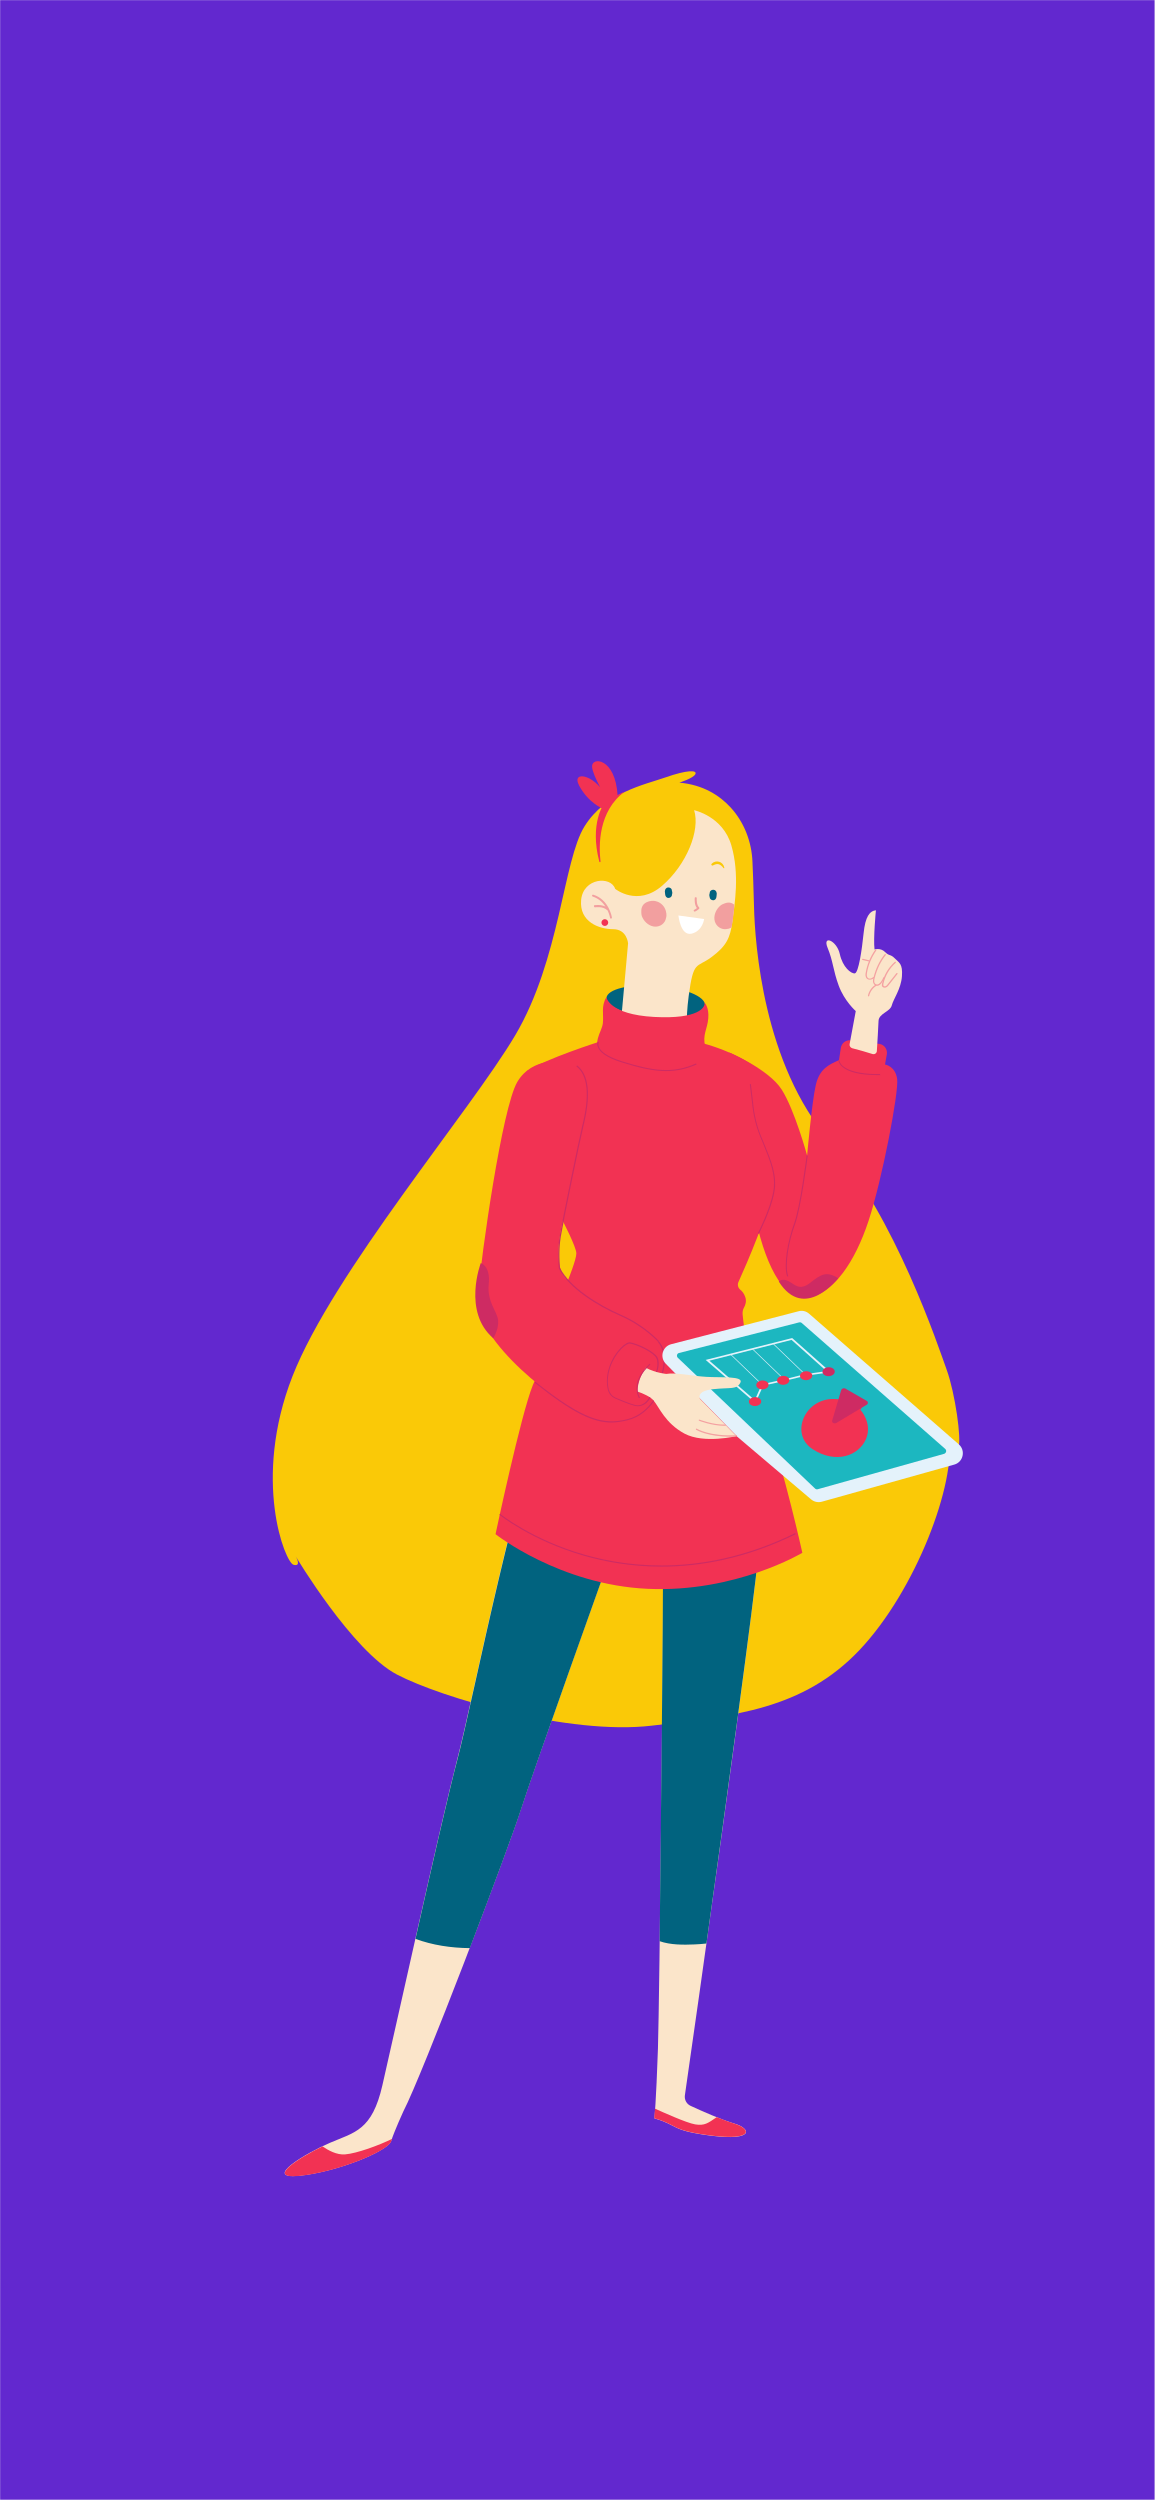
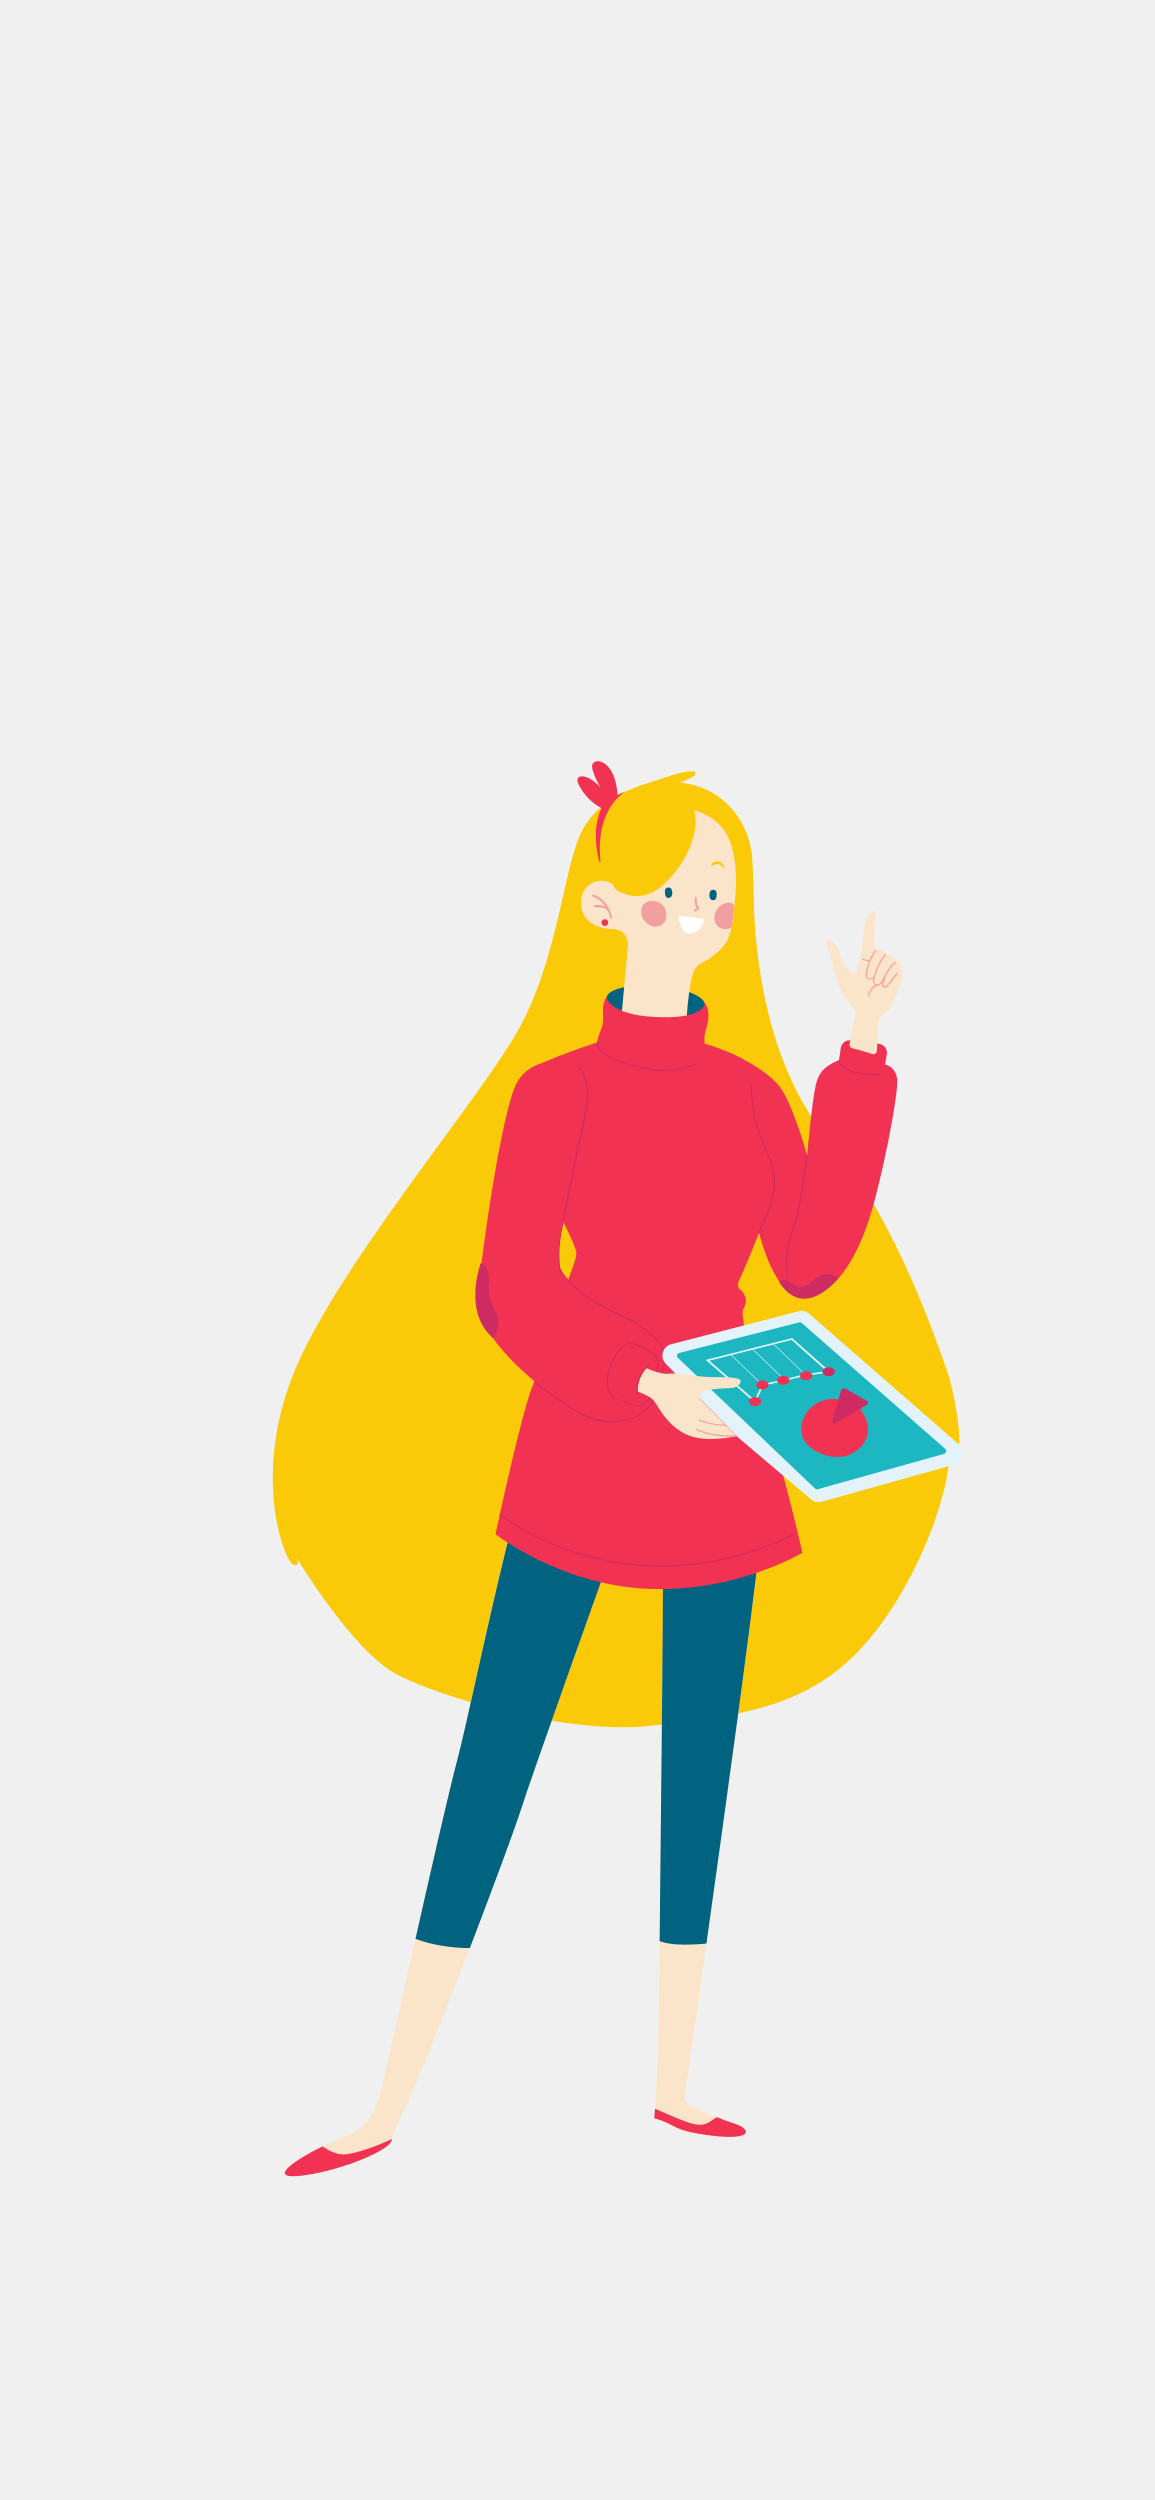
<svg xmlns="http://www.w3.org/2000/svg" version="1.1" id="Capa_1" x="0px" y="0px" viewBox="0 0 750 1624" style="enable-background:new 0 0 750 1624;" xml:space="preserve">
  <style type="text/css">
- 	.st0{fill:#6228cf;}
+ 	.st0{fill:#6228cf00;}
	.st1{fill:#FAC907;}
	.st2{fill:#01637F;}
	.st3{fill:#FBE5CA;}
	.st4{fill:#F29F9F;}
	.st5{fill:#FFFFFF;}
	.st6{fill:#F23253;}
	.st7{fill:#CE2B63;}
	.st8{fill:#E4F2FB;}
	.st9{fill:#1CB7C0;}
	.st10{fill:#F4A1A1;}
</style>
  <rect x="0.1" y="0.1" class="st0" width="749.9" height="1623.7" />
  <g>
    <g>
      <g>
        <g>
          <path class="st1" d="M474.6,524.5c-7.2-7.8-17.8-14.7-33.3-16.1c0,0,9-2.8,10.4-5.5c1.4-2.8-5.5-2.8-19.4,2.1      c-13.8,4.8-38.8,9.7-52.6,31.8c-13.8,22.1-15.9,86.5-45,135.7S216.3,826.8,190,894s-4.8,121.1,0.7,122.5      c5.5,1.4,1.4-5.5,1.4-5.5s36.7,61.6,65.8,76.8c29.1,15.2,112.1,39.5,165.4,33.2c53.3-6.2,98.3-10.4,135-49.1      c36.7-38.8,63-108.7,58.1-139.1c0,0,4.2,11.1,6.2,6.9c2.1-4.2-2.1-34.6-7.6-49.8c-5.5-15.2-33.2-99-76.1-148.8      s-48.5-127.4-49.1-152.3c-0.3-12.6-0.7-22.4-1-28.9C488.3,546.8,483.4,534.1,474.6,524.5z" />
        </g>
      </g>
    </g>
    <g>
      <g>
        <g>
          <ellipse transform="matrix(7.405460e-02 -0.9973 0.9973 7.405460e-02 -254.5383 1027.344)" class="st2" cx="426" cy="650.7" rx="10.4" ry="32.1" />
        </g>
      </g>
    </g>
    <g>
      <g>
        <g>
          <path class="st3" d="M403.2,665.8l4.8-53c0,0-0.7-9.2-9.7-9.2s-22.1-4.6-20.8-19c1.4-14.4,19.4-15.7,22.1-7.2      c0,0,14.5,11.8,30.5-2c15.9-13.7,24.9-36,20.8-49.1c0,0,18.7,3.9,24.2,22.9c5.5,19,2.1,38,0.7,49.1s-4,16.3-13.7,23.5      c-9.7,7.2-11.6,1.7-14.7,25c-2.3,17.7-0.7,23.6-0.7,23.6S421.2,670.4,403.2,665.8z" />
        </g>
      </g>
    </g>
    <g>
      <g>
        <g>
          <path class="st1" d="M462.9,562.3C462.9,562.3,462.9,562.3,462.9,562.3c0.5-0.2,2.1-1.2,3.5-1s2.7,1.4,3.5,2.5      c0,0,0.3,0.4,0.6,0.2c0-0.1,0-0.3,0-0.5c-0.8-3.8-5.3-5.2-8.1-2.5C461.7,561.6,462.2,562.3,462.9,562.3z" />
        </g>
      </g>
    </g>
    <g>
      <g>
        <g>
          <path class="st4" d="M476.9,589.9c0-0.3,0-0.5,0-0.8c0-0.5,0-1,0-1.5c-1.5-1.2-3.6-1.8-6.3-0.7c-0.2,0.1-0.4,0.2-0.5,0.2      c-0.7,0.2-1.3,0.6-1.9,1c-2.7,2.1-4.5,5.8-4.1,9.2c0.4,3.4,3.1,6.1,6.5,6.3c0.7,0,1.3,0,2-0.2c0.2,0,0.5-0.1,0.7-0.1      c0,0,0.8-0.2,1.9-0.8C476,598.4,476.5,594.2,476.9,589.9z" />
        </g>
      </g>
    </g>
    <g>
      <g>
        <g>
          <path class="st4" d="M416.6,592.3c0,0.2,0,0.4,0,0.6c0,0.7,0.1,1.4,0.3,2.1c1.1,3.2,4,6.1,7.4,6.8c3.3,0.7,6.8-1,8-4.2      c0.2-0.6,0.4-1.3,0.5-1.9c0-0.2,0.1-0.5,0.1-0.7c0,0,0.3-2.4-1.1-5.1c-1.4-2.7-4-4.2-6.2-4.6      C423.3,584.8,416.2,585.5,416.6,592.3z" />
        </g>
      </g>
    </g>
    <g>
      <g>
        <g>
          <g>
            <path class="st4" d="M451.3,592.2c0.1,0,0.2,0,0.3-0.1c1.2-0.5,2.5-1.7,2.5-1.7c0.1-0.1,0.2-0.3,0.2-0.5c0-0.2-0.1-0.4-0.2-0.5       c-1.5-1.3-1.6-4.7-1.5-5.9c0-0.4-0.2-0.7-0.6-0.7c-0.4,0-0.7,0.2-0.7,0.6c0,0.2-0.4,4.3,1.4,6.5c-0.4,0.3-1.1,0.8-1.7,1.1       c-0.3,0.1-0.5,0.5-0.3,0.8C450.8,592,451,592.2,451.3,592.2z" />
          </g>
        </g>
      </g>
    </g>
    <g>
      <g>
        <g>
          <path class="st2" d="M436.5,578.8c0-0.2-0.1-0.4-0.1-0.7c-0.2-1.1-1.4-1.7-2.5-1.6c-0.9,0.1-1.8,0.9-1.9,1.9c0,0,0,0.1,0,0.1      c-0.1,0.2-0.1,0.4-0.1,0.6c0,0.4,0,0.7,0.1,1.1c0,0.3,0,0.5,0.1,0.8c0,0,0,0.1,0,0.1c0.1,1.2,1,2.3,2.2,2.2c1.1,0,2.2-0.9,2.2-2      c0,0,0-0.1,0-0.1C436.8,580.3,436.8,579.5,436.5,578.8z" />
        </g>
      </g>
    </g>
    <g>
      <g>
        <g>
          <path class="st2" d="M461,580.3c0-0.2,0.1-0.4,0.1-0.7c0.2-1.1,1.4-1.7,2.5-1.6c0.9,0.1,1.8,0.9,1.9,1.9c0,0,0,0.1,0,0.1      c0.1,0.2,0.1,0.4,0.1,0.6c0,0.4,0,0.7-0.1,1.1c0,0.3,0,0.5-0.1,0.8c0,0,0,0.1,0,0.1c-0.1,1.2-1,2.3-2.2,2.2      c-1.1,0-2.2-0.9-2.2-2c0,0,0-0.1,0-0.1C460.7,581.9,460.7,581.1,461,580.3z" />
        </g>
      </g>
    </g>
    <g>
      <g>
        <g>
          <path class="st5" d="M440.7,594.7l16.7,2.3c0,0-0.9,7.7-8.1,9.5C442,608.2,440.7,594.7,440.7,594.7z" />
        </g>
      </g>
    </g>
    <g>
      <g>
        <g>
          <path class="st4" d="M386.3,588c0.2,0,3.8-0.6,7,0.9c-1.7-2.6-4.3-5.2-8.3-6.5c-0.3-0.1-0.5-0.5-0.4-0.8      c0.1-0.3,0.5-0.5,0.8-0.4c10.2,3.1,12.1,14.6,12.1,14.8c0.1,0.3-0.2,0.7-0.5,0.7c0,0,0,0,0,0c-0.4,0.1-0.7-0.2-0.7-0.5      c0,0-0.4-2.2-1.6-4.8c-0.1,0-0.1-0.1-0.2-0.1c-2.9-2.8-7.9-1.9-7.9-1.9c-0.3,0.1-0.7-0.2-0.7-0.5      C385.7,588.4,385.9,588,386.3,588z" />
        </g>
      </g>
    </g>
    <g>
      <g>
        <g>
          <path class="st6" d="M393.9,647.8c0,0,1.7,11.2,31,12.8c29.3,1.6,33.4-6.5,32.8-9.3c0,0,3,3,2.4,10.2s-3.9,10.5-2,18.4      c2,7.9-7.8,15.1-22.8,15.8c-15,0.7-35.8-4.6-43.7-11.2c-7.8-6.6-0.7-13.8,0-19.7S390.3,653.8,393.9,647.8z" />
        </g>
      </g>
    </g>
    <g>
      <g>
        <g>
          <g>
            <path class="st3" d="M395.5,1013c0,0-49.8,139.2-57.7,164s-63.4,170.8-75.8,194.6c0,0-5.7,12.4-7.9,19.2s-36.2,20.4-60,22.6       c-23.8,2.3,4.5-14.7,20.4-21.5s27.2-7.9,33.9-37.3c6.8-29.4,38.5-173.1,48.6-211.6c10.2-38.5,40.7-195.7,62.2-235.3       c21.5-39.6,17-65.6,17-76.9H468c0,0,6.8,38.5,9.1,55.4c2.3,17,21.5,62.2,15.8,121.1c-5.2,54.4-42.4,315.1-48,353.8       c-0.4,2.9,1.1,5.7,3.8,6.9c6.9,3.2,20.2,9.1,28.4,11.5c11.3,3.4,12.4,11.3-14.7,7.9c-27.2-3.4-21.5-6.8-37.3-11.3       c0,0,1.1-10.2,2.3-45.3c1.1-35.1,3.4-271.5,3.4-311.1c0,0-1.1-57.7-2.3-62.2s-5.7-13.6-12.4-1.1S395.5,1013,395.5,1013z" />
          </g>
        </g>
      </g>
      <g>
        <g>
          <g>
            <path class="st2" d="M477,886.3c-2.3-17-9.1-55.4-9.1-55.4h-91.6c0,11.3,4.5,37.3-17,76.9c-21.5,39.6-52,196.9-62.2,235.3       c-5.4,20.3-16.7,69.8-27.2,116.4c11.1,4.1,23.2,5.9,35.3,6c15.1-39.4,29-77,32.7-88.5c7.9-24.9,57.7-164,57.7-164       s13.6-44.1,20.4-56.6c6.8-12.4,11.3-3.4,12.4,1.1c1.1,4.5,2.3,62.2,2.3,62.2c0,28.3-1.2,157.3-2.2,241.3       c7.1,2.5,15.6,2.4,22.6,2.1c2.6-0.1,5.2-0.3,7.8-0.6c13-92.6,30.5-219.2,34-255.2C498.5,948.5,479.3,903.2,477,886.3z" />
          </g>
        </g>
      </g>
      <g>
        <g>
          <g>
            <path class="st6" d="M224.1,1399.5c-5.4,0.4-10.8-2.6-14.6-5.2c-15.9,7.7-36.8,21.2-15.3,19.2c23.8-2.3,57.7-15.8,60-22.6       c0.2-0.5,0.3-1,0.5-1.5C246.2,1393.6,231.8,1398.9,224.1,1399.5z" />
          </g>
        </g>
      </g>
      <g>
        <g>
          <g>
            <path class="st6" d="M477,1379.5c-3.2-1-7.3-2.5-11.4-4.2c-5.7,3.9-7.9,5.7-14,4.7c-5.6-0.9-22.1-8.4-26.1-10.2       c-0.3,4.5-0.5,6.2-0.5,6.2c15.8,4.5,10.2,7.9,37.3,11.3S488.3,1382.9,477,1379.5z" />
          </g>
        </g>
      </g>
    </g>
    <g>
      <g>
        <g>
          <path class="st6" d="M473.8,683.7c0,0,25.6,10.9,34,24.1s16.5,42.8,16.5,42.8s3.1-34.8,5.6-45.6c2.4-10.8,8.7-13.5,15.1-16.3      l1.2-8c0.5-3.1,3.3-5.3,6.4-4.9l18.5,2.3c3.3,0.4,5.5,3.5,5,6.7l-1.2,6.7c0,0,6.8,1,7.9,9.5c1.1,8.4-9.7,65.2-18.6,92.1      c-8.9,26.9-22.6,46.8-39.3,49.9c-16.8,3.1-29-24.9-34.9-55.6C484.1,756.8,473.8,683.7,473.8,683.7z" />
        </g>
      </g>
    </g>
    <g>
      <g>
        <g>
          <path class="st3" d="M551.9,678.3l4-21.5c0,0-7.4-6.5-11.1-16.6s-3.6-15.9-7.2-24.5c-3.5-8.6,5.9-4.8,7.9,3.9      c1.9,8.8,7.4,13,9.8,12.7c2.4-0.3,4.6-15.3,5.7-26.1c1.1-10.8,3.9-14.4,8-14.9c0,0-1.8,18.3-0.9,25.5c0,0,3.9-1.3,6.8,1.6      s3.4,1.2,6.3,4.1c2.8,2.9,5.3,3.4,4.7,11.7c-0.6,8.3-5.5,14.6-6.6,18.9c-1.1,4.2-8.4,5.2-8.6,10.1c-0.1,3.7-0.8,14.5-1.1,19.6      c-0.1,1.4-1.5,2.3-2.8,1.9c-3.2-1-8.8-2.7-13.3-3.8C552.4,680.5,551.7,679.4,551.9,678.3z" />
        </g>
      </g>
    </g>
    <g>
      <g>
        <g>
          <path class="st6" d="M388.7,676.9c0,0-33.5,10.7-45.7,18.5c-12.1,7.8-11.5,59.4,3.2,105.4c14.7,45.9,19.9,52,19.9,52      s-8.7,4.3-1.7,13.9c0,0-10.4,13.9-18.2,32.9c-7.8,19.1-24.3,97-24.3,97s41.6,32.9,98.8,35.5c57.2,2.6,100.5-23.4,100.5-23.4      s-11.3-51.4-24.3-89.5c-10.7-31.3-13.7-57.1-14.5-65.4c-0.1-1.5,0.1-3,0.9-4.4c0.9-1.6,1.8-4.1,0.8-6.9      c-0.8-2.4-2.1-3.8-3.2-4.7c-1.5-1.2-2-3.3-1.2-5c5.1-11.3,20.5-46.3,23.3-65.7c3.5-23.4,9.5-43.3,0.9-59.8      c-8.7-16.5-35.5-26.9-50.2-30.3S408.6,669.9,388.7,676.9z" />
        </g>
      </g>
    </g>
    <g>
      <g>
        <g>
          <path class="st6" d="M366.5,689.6c0,0-20.7-3.5-30.5,13.3c-9.8,16.8-23.4,112.1-25.7,140c-2.3,27.9,52.7,70.6,75.6,79.2      c23,8.6,42-10.6,45.6-27.2s-1.9-28.8-22.8-37.5c-20.9-8.7-40-25.6-45.4-33.7s17.8-95.4,18.3-112      C382.1,695.4,377.9,691.4,366.5,689.6z" />
        </g>
      </g>
    </g>
    <g>
      <g>
        <g>
          <path class="st7" d="M430.6,892.3l-0.8-0.2c3.9-14.2-2.3-20-2.3-20.1l0.5-0.6C428.3,871.6,434.7,877.6,430.6,892.3z" />
        </g>
      </g>
    </g>
    <g>
      <g>
        <g>
          <path class="st8" d="M478.7,933.1l48.2,40.9c1.9,1.6,4.5,2.2,7,1.5l86-24.1c5.8-1.6,7.5-9.1,3-13.1l-97.3-84.9      c-1.9-1.7-4.5-2.3-6.9-1.6l-82.7,21.4c-5.7,1.5-7.6,8.5-3.5,12.7l45.8,46.7C478.4,932.8,478.5,932.9,478.7,933.1z" />
        </g>
      </g>
    </g>
    <g>
      <g>
        <g>
          <path class="st9" d="M614,941.2l-93.2-81.8c-0.4-0.4-1.1-0.5-1.6-0.4l-78.1,19.9c-1.4,0.3-1.8,2.1-0.8,3.1l89.2,85      c0.5,0.4,1.1,0.6,1.7,0.4l82.1-23C614.7,943.9,615.1,942.2,614,941.2z" />
        </g>
      </g>
    </g>
    <g>
      <g>
        <g>
          <path class="st8" d="M490.7,911.4l-32.3-28l56.2-14.2l25,22.2l-16.4,2.3l-14.2,3.5l-13.2,2.9L490.7,911.4z M460.8,883.9      l29.5,25.6l4.6-10.3l13.7-3l14.2-3.5l14.1-2l-22.7-20.3L460.8,883.9z" />
        </g>
      </g>
    </g>
    <g>
      <g>
        <g>
          <path class="st3" d="M458.7,894.4c-9.8-0.6-19.6-3-25.8-1.9c0,0-6.2-0.4-13.5-4c-3.2,4.8-5,9.6-5.4,15.4      c3.8,1.3,8.5,3.4,10.5,5.8c3.7,4.3,7.5,14.8,20.2,21.6c12.6,6.7,33.7,1.6,33.7,1.6l-23.7-24.2c0,0-2.9-5.1,8.6-6.3      c11.5-1.2,15.1,0.4,17.6-4.1C483.5,893.7,468.4,895,458.7,894.4z" />
        </g>
      </g>
    </g>
    <g>
      <g>
        <g>
          <path class="st6" d="M558.9,915.8c0,0,8.1,8.7,3.6,19.1c-4.5,10.4-19.1,16.5-34.6,6.5s-4.7-34.7,16-32.5      C564.5,911.2,558.9,915.8,558.9,915.8z" />
        </g>
      </g>
    </g>
    <g>
      <g>
        <g>
          <path class="st7" d="M540.6,922.7l5.8-19.6c0.3-1.1,1.8-1.7,2.9-1L563,910c1.1,0.6,1,2-0.1,2.6l-19.5,11.7      C541.9,925.2,540.1,924.1,540.6,922.7z" />
        </g>
      </g>
    </g>
    <g>
      <g>
        <g>
          <ellipse transform="matrix(0.9995 -3.015448e-02 3.015448e-02 0.9995 -27.2315 15.2048)" class="st6" cx="490.5" cy="910.5" rx="4" ry="2.9" />
        </g>
      </g>
    </g>
    <g>
      <g>
        <g>
          <rect x="484.8" y="875.5" transform="matrix(0.6932 -0.7208 0.7208 0.6932 -492.5268 622.6094)" class="st8" width="0.4" height="28.5" />
        </g>
      </g>
    </g>
    <g>
      <g>
        <g>
          <rect x="498.9" y="872" transform="matrix(0.6932 -0.7208 0.7208 0.6932 -485.6284 631.6595)" class="st8" width="0.4" height="28.5" />
        </g>
      </g>
    </g>
    <g>
      <g>
        <g>
          <rect x="512.6" y="868.8" transform="matrix(0.6932 -0.7208 0.7208 0.6932 -479.1395 640.5589)" class="st8" width="0.4" height="28.5" />
        </g>
      </g>
    </g>
    <g>
      <g>
        <g>
          <ellipse transform="matrix(0.9995 -3.015448e-02 3.015448e-02 0.9995 -26.9045 15.3448)" class="st6" cx="495.3" cy="899.7" rx="4" ry="2.9" />
        </g>
      </g>
    </g>
    <g>
      <g>
        <g>
          <ellipse transform="matrix(0.9995 -3.015448e-02 3.015448e-02 0.9995 -26.8088 15.7496)" class="st6" cx="508.8" cy="896.7" rx="4" ry="2.9" />
        </g>
      </g>
    </g>
    <g>
      <g>
        <g>
          <ellipse transform="matrix(0.9995 -3.015448e-02 3.015448e-02 0.9995 -26.711 16.1985)" class="st6" cx="523.7" cy="893.7" rx="4" ry="2.9" />
        </g>
      </g>
    </g>
    <g>
      <g>
        <g>
          <ellipse transform="matrix(0.9995 -3.015448e-02 3.015448e-02 0.9995 -26.6249 16.6369)" class="st7" cx="538.3" cy="891.1" rx="4" ry="2.9" />
        </g>
      </g>
    </g>
    <g>
      <g>
        <g>
          <path class="st7" d="M407.3,922.7c8.5-2,14.1-7.5,17.6-12.5c-0.2-0.2-0.4-0.4-0.5-0.6c-3.4,4.9-8.9,10.4-17.2,12.4      c-15.1,3.6-27.8,0.8-59.4-24.4l-0.5,0.6c24.8,19.8,38,25.9,50,25.9C400.6,924,403.9,923.5,407.3,922.7z" />
        </g>
      </g>
      <g>
        <g>
          <path class="st7" d="M422.5,886.4l-0.5-0.5c-13.4,12.1-7,22.3-6.9,22.4l0.6-0.4C415.5,907.4,409.6,898.1,422.5,886.4z" />
        </g>
      </g>
      <g>
        <g>
          <path class="st7" d="M426.9,891.3c0.1-0.3,2.7-7.5-0.9-11c-3.6-3.6-11.9-7.4-16.5-8.3c-1.5-0.3-3.9,1.1-6.5,3.8      c-5.8,6.1-10.6,16.8-8.1,27.1c0.6,2.5,2.4,4.6,4.8,5.6c5.3,2.3,12.1,5,14.5,5c3.6,0,6.6-2.1,8.3-5.6l-0.7-0.4      c-1.7,3.3-4.4,5.4-7.7,5.4c-1.7,0-6.8-1.8-14.2-5c-2.2-0.9-3.8-2.9-4.4-5.1c-2.4-10,2.3-20.5,8-26.4c2.3-2.4,4.5-3.8,5.8-3.6      c4.5,0.8,12.7,4.6,16.1,8.1c3.2,3.2,0.8,10.2,0.7,10.3L426.9,891.3z" />
        </g>
      </g>
      <g>
        <g>
          <path class="st7" d="M571.7,697.7c-20.4,0.3-26.2-5.7-26.4-8.9l-0.7,0c0,0.4,0.8,9.6,25.5,9.6c0.6,0,1.1,0,1.7,0L571.7,697.7z" />
        </g>
      </g>
      <g>
        <g>
          <path class="st7" d="M404.1,690.2c11.2,3.5,20.2,5.6,28.6,5.6c6.6,0,13-1.3,19.8-4.3l-0.3-0.7c-15.2,6.8-28,4.9-47.9-1.3      c-10.7-3.3-14.2-6.9-15.2-9.4c-0.8-1.8-0.1-3.1-0.1-3.1l-0.7-0.4c0,0.1-0.8,1.5,0.1,3.7C389.5,683,393,686.8,404.1,690.2z" />
        </g>
      </g>
      <g>
        <g>
          <path class="st1" d="M365.6,793.2c0,0,8.8,16.9,8.8,21c0,4-5.4,17.3-5.4,17.3S357.6,826.9,365.6,793.2z" />
        </g>
        <g>
          <path class="st7" d="M363,824c6.3,12.7,25.4,24.5,39.8,30.7c15.6,6.8,24.7,17,24.8,17.1l0.6-0.5c-0.1-0.1-9.3-10.5-25-17.3      c-14.3-6.2-33.1-17.8-39.4-30.3c-0.1-0.9-1.1-10.7,0.5-20.4c1.7-10.1,12.5-62.7,14.6-71.3c5.1-20.5,3.8-33.9-4-39.9l-0.5,0.6      c7.5,5.8,8.8,19,3.7,39.1c-2.1,8.6-12.9,61.2-14.6,71.3c-1.7,10.2-0.5,20.6-0.5,20.7L363,824z" />
        </g>
      </g>
      <g>
        <g>
          <path class="st7" d="M379.6,1009.9c-33.8-9.7-54.5-26.3-54.7-26.5l-0.5,0.6c0.2,0.2,21,16.8,54.9,26.6      c13.6,3.9,30.7,7.1,50.3,7.1c25.4,0,55.2-5.3,87.3-21.1l-0.3-0.7C459.9,1023.7,410.8,1018.9,379.6,1009.9z" />
        </g>
      </g>
      <g>
        <g>
          <path class="st7" d="M515.8,794.9c-4.1,11.1-6.9,27-4.5,34.3l0.7-0.2c-2.4-7.2,0.4-22.8,4.5-33.8c4-10.9,8.2-44.1,8.2-44.5      l-0.7-0.1C523.9,750.9,519.8,784.1,515.8,794.9z" />
        </g>
      </g>
    </g>
    <g>
      <g>
        <path class="st6" d="M390.1,559.7c-1.2-10.5-1.5-32.7,15.7-45.5c0,0-9.7,4.2-13.4,7.8c0,0-9.6,12.8-3.1,37.7     C389.5,560.3,390.1,560.1,390.1,559.7z" />
      </g>
    </g>
    <g>
      <g>
        <path class="st6" d="M391.5,525.3c0,0-9.2-3.7-15.2-14.8s12.5-6.9,18.4,9.2c0,0-9.7-15.2-10.1-21.7s15.2-6,16.6,18.9L391.5,525.3     z" />
      </g>
    </g>
    <g>
      <g>
        <g>
          <path class="st7" d="M492.8,801.4c-0.1,0-0.1,0-0.2,0c-0.2-0.1-0.3-0.3-0.2-0.5c0.1-0.2,7.8-15.2,9.9-26.7      c1.9-10.5-1.9-19.8-6.7-31.6c-0.5-1.2-1-2.3-1.5-3.5c-4.3-10.6-5.1-17.9-6-26.3c-0.3-2.6-0.6-5.4-1-8.3c0-0.2,0.1-0.4,0.3-0.4      c0.2,0,0.4,0.1,0.4,0.3c0.4,3,0.7,5.7,1,8.4c0.9,8.4,1.6,15.6,5.9,26.1c0.5,1.2,1,2.4,1.5,3.5c4.9,11.9,8.8,21.3,6.8,32.1      c-2.1,11.6-9.9,26.7-10,26.9C493,801.3,492.9,801.4,492.8,801.4z" />
        </g>
      </g>
    </g>
    <g>
      <g>
        <circle class="st6" cx="392.9" cy="599.3" r="2.2" />
      </g>
    </g>
    <g>
      <g>
        <path class="st7" d="M320.4,869.3c0,0,3.7-5.6,3.2-11.5c-0.5-5.9-7.4-12-6.1-23.8c1.2-11.8-5.2-13.5-5.2-13.5     S300.3,852.1,320.4,869.3z" />
      </g>
    </g>
    <g>
      <g>
        <path class="st7" d="M505.9,832.5c0,0,2.2-2.5,6.4-0.2c4.2,2.2,7.1,6.4,14,1c6.9-5.4,10.6-7.9,18.2-2.9     C544.4,830.3,522.6,858.8,505.9,832.5z" />
      </g>
    </g>
    <g>
      <g>
        <path class="st10" d="M574.6,641.6c-0.5,0-1-0.2-1.4-0.6c-0.5-0.6-0.4-1.4-0.2-2.2c1.2-5.4,4.1-10.3,8.3-14     c0.2-0.2,0.4-0.1,0.6,0c0.1,0.2,0.1,0.4,0,0.6c-4,3.5-6.8,8.3-8,13.5c-0.1,0.5-0.2,1.1,0.1,1.5c0.3,0.4,0.9,0.4,1.4,0.2     c0.5-0.3,1-0.8,1.3-1.3l5.6-7.1c0.1-0.2,0.4-0.2,0.6-0.1c0.2,0.1,0.2,0.4,0.1,0.6l-5.6,7.1c-0.4,0.5-0.9,1.2-1.6,1.5     C575.3,641.6,574.9,641.6,574.6,641.6z" />
      </g>
    </g>
    <g>
      <g>
        <path class="st10" d="M564.9,636.4c-0.6,0-1.2-0.2-1.7-0.6c-1.2-1.1-1.1-2.9-0.8-4.1c0.9-5.3,3-10.3,6.1-14.7     c0.1-0.2,0.4-0.2,0.6-0.1c0.2,0.1,0.2,0.4,0.1,0.6c-3,4.3-5.1,9.2-6,14.4c-0.3,1.7-0.1,2.8,0.6,3.4c0.9,0.8,2.5,0.4,3.3-0.5     c0.2-0.2,0.4-0.2,0.6,0c0.2,0.2,0.2,0.4,0,0.6C566.9,636,565.9,636.4,564.9,636.4z" />
      </g>
    </g>
    <g>
      <g>
        <path class="st10" d="M569.7,640.4c-0.3,0-0.6-0.1-0.9-0.2c-0.9-0.4-1.5-1.3-1.7-2.4c-0.1-0.9,0.1-1.9,0.3-2.7     c1.5-5.9,3.9-11,7.3-15.2c0.1-0.2,0.4-0.2,0.6-0.1c0.2,0.1,0.2,0.4,0.1,0.6c-3.3,4.1-5.7,9.1-7.2,14.9c-0.2,0.8-0.4,1.6-0.3,2.4     c0.1,0.8,0.6,1.5,1.2,1.7c1.2,0.5,2.5-0.6,3.2-1.7c0.6-0.8,1.1-1.7,1.5-2.7c0.1-0.2,0.3-0.3,0.5-0.2c0.2,0.1,0.3,0.3,0.2,0.5     c-0.4,1-0.9,2-1.6,2.9C572.2,639.4,571,640.4,569.7,640.4z" />
      </g>
    </g>
    <g>
      <g>
        <path class="st10" d="M564.5,624.6C564.5,624.6,564.4,624.6,564.5,624.6l-4.2-1c-0.2-0.1-0.4-0.3-0.3-0.5     c0.1-0.2,0.3-0.3,0.5-0.3l4.1,1c0.2,0.1,0.4,0.3,0.3,0.5C564.8,624.5,564.7,624.6,564.5,624.6z" />
      </g>
    </g>
    <g>
      <g>
        <path class="st10" d="M564.2,647.3C564.2,647.3,564.2,647.3,564.2,647.3c-0.3-0.1-0.4-0.3-0.4-0.5c0.6-2.9,2.4-5.5,4.9-7.1     c0.2-0.1,0.4-0.1,0.6,0.1c0.1,0.2,0.1,0.4-0.1,0.6c-2.3,1.5-4,3.9-4.6,6.6C564.6,647.1,564.4,647.3,564.2,647.3z" />
      </g>
    </g>
    <g>
      <g>
        <path class="st10" d="M470.4,926.2c-7.8,0-16.2-3.2-16.3-3.3c-0.2-0.1-0.3-0.3-0.2-0.5c0.1-0.2,0.3-0.3,0.5-0.2     c0.1,0,9,3.5,16.8,3.2c0,0,0,0,0,0c0.2,0,0.4,0.2,0.4,0.4c0,0.2-0.2,0.4-0.4,0.4C470.9,926.2,470.6,926.2,470.4,926.2z" />
      </g>
    </g>
    <g>
      <g>
        <path class="st10" d="M474.6,933.3c-15,0-22-4.3-22.4-4.5c-0.2-0.1-0.2-0.4-0.1-0.6c0.1-0.2,0.4-0.3,0.6-0.1     c0.1,0.1,8.4,5.1,25.7,4.2c0.3,0,0.4,0.2,0.4,0.4c0,0.2-0.2,0.4-0.4,0.4C477.1,933.3,475.8,933.3,474.6,933.3z" />
      </g>
    </g>
  </g>
</svg>
